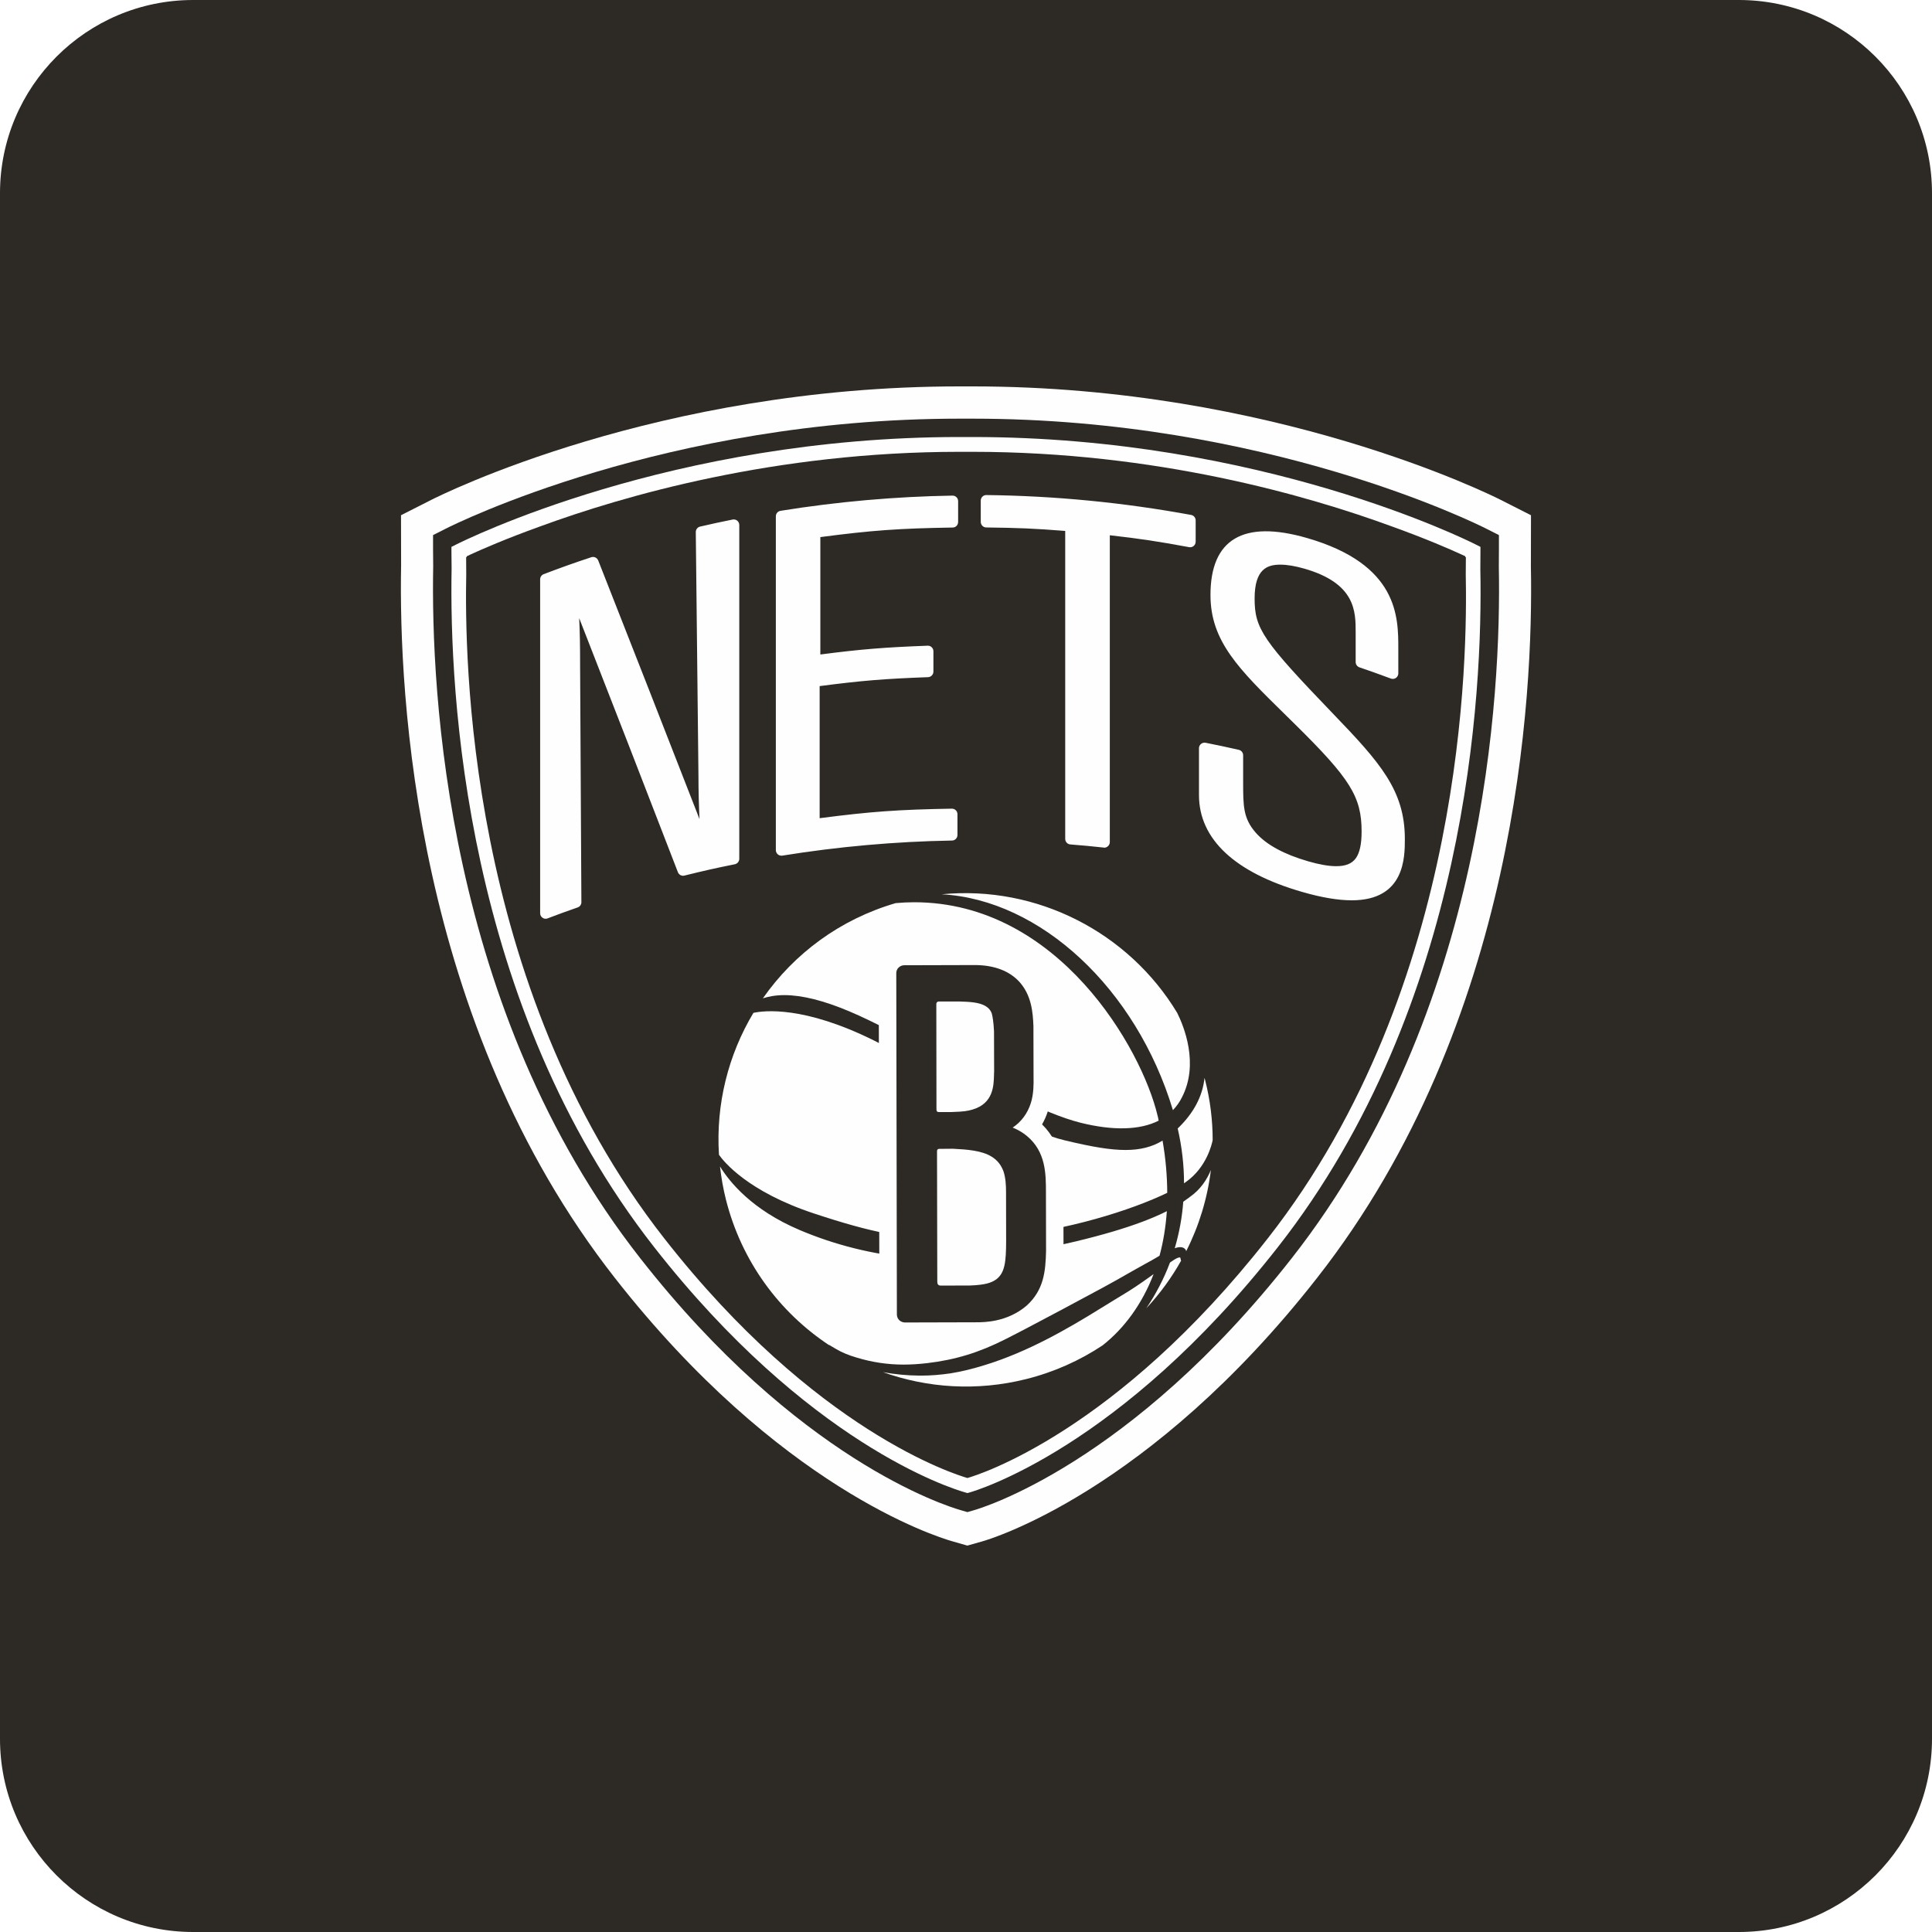
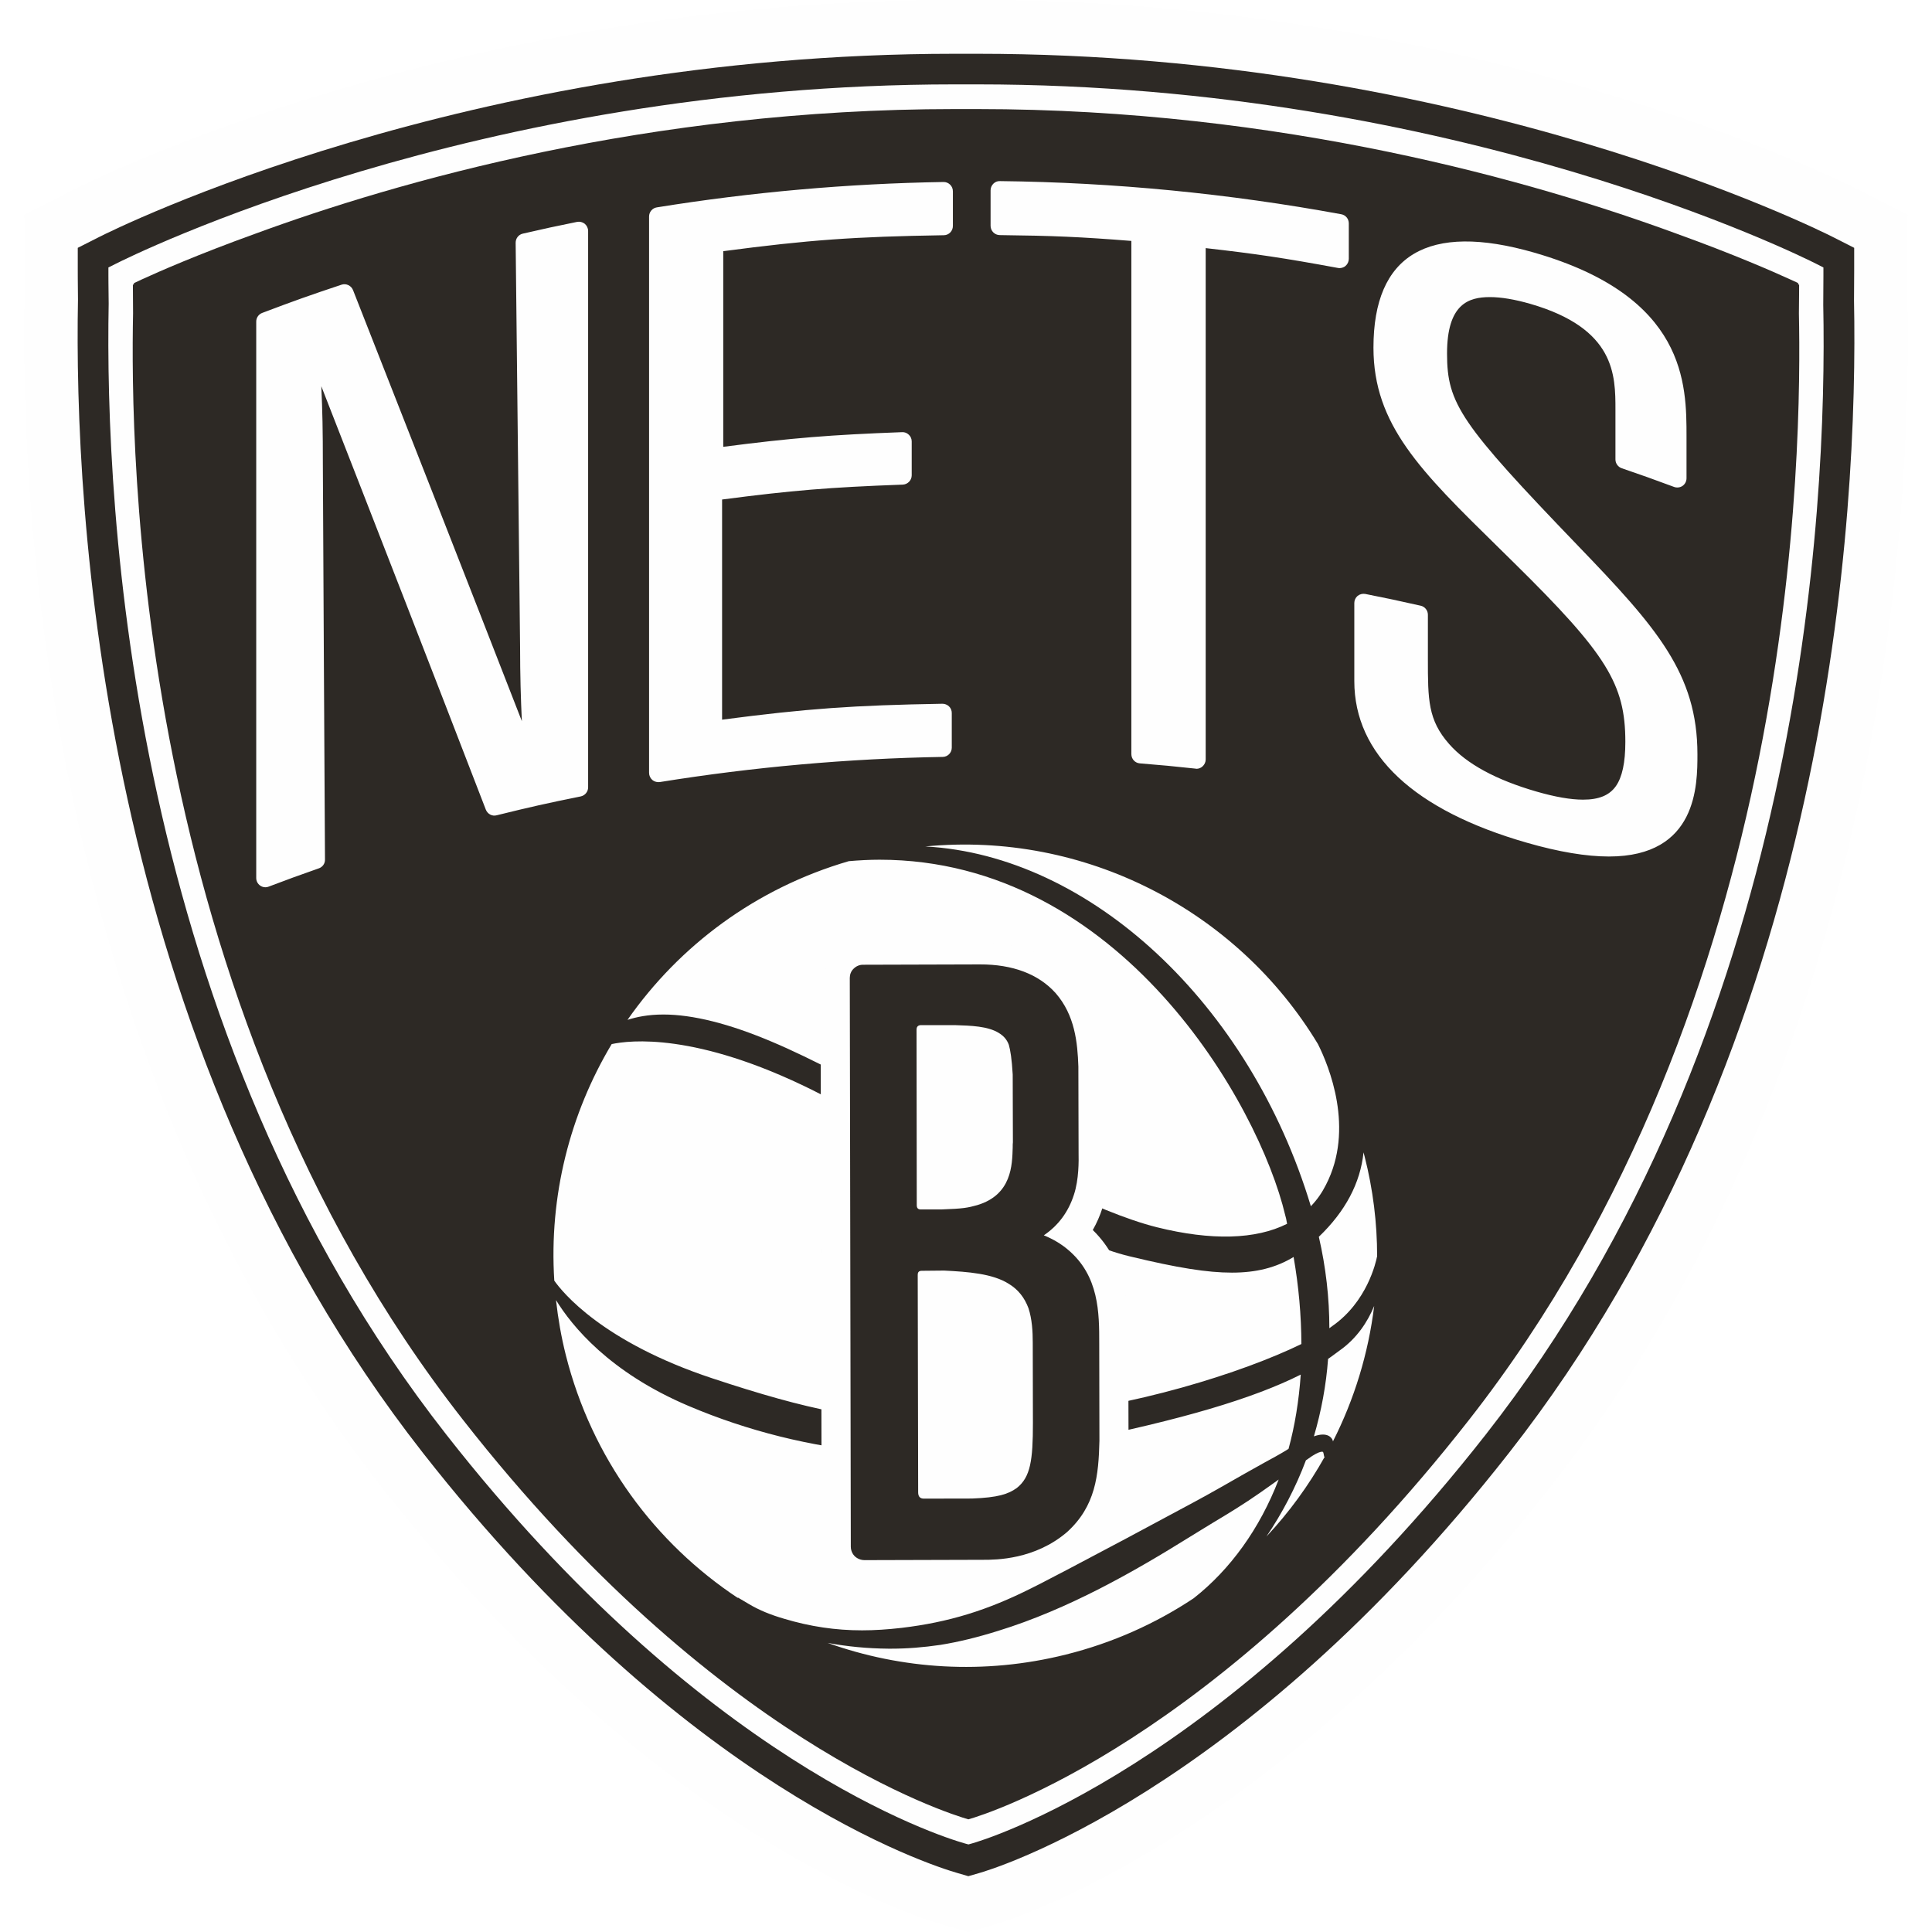
<svg xmlns="http://www.w3.org/2000/svg" width="80px" height="80px" viewBox="0 0 80 80" version="1.1">
-   <g id="iOS" stroke="none" stroke-width="1" fill="none" fill-rule="evenodd">
-     <g id="Pick-teams" transform="translate(-110, -233)" fill-rule="nonzero">
-       <g id="Group" transform="translate(8, 195)">
-         <g id="Group-10" transform="translate(8, 36)">
-           <g id="Container/Player-&amp;-Team-tiles/Teams/Team-tile/Large/Unselected" transform="translate(92, 0)">
-             <g id="Assets-exportable/Logos/Club-logos/Eastern-Conference/Brooklyn-Nets" transform="translate(2, 2)">
-               <g id="Group" fill="#2D2925">
-                 <rect id="Rectangle" x="0" y="0" width="80" height="80" rx="8" />
-               </g>
-               <g id="Group" transform="translate(16, 16)">
-                 <rect id="Rectangle" x="0" y="0" width="48" height="48" rx="20" />
-                 <g id="Group-3" transform="translate(0.6, 0)">
-                   <path d="M46.791,7.462 L46.795,5.335 L45.546,4.701 C45.167,4.51 36.146,0 23.682,0 L23.118,0 C10.606,0 1.63,4.511 1.258,4.699 L0.005,5.334 L0.009,7.418 C-0.092,12.761 0.569,26.333 8.862,36.919 C15.63,45.566 22.116,47.617 22.832,47.821 L23.456,48 L24.076,47.825 C24.355,47.746 30.982,45.801 37.935,36.919 C46.236,26.33 46.895,12.804 46.791,7.462 Z" id="Path" fill="#FEFEFE" />
-                   <path d="M45.463,7.472 C45.467,7.001 45.467,6.735 45.467,6.735 L45.467,6.157 L44.946,5.893 C44.58,5.707 35.831,1.336 23.682,1.336 L23.118,1.336 C10.977,1.336 2.218,5.707 1.854,5.893 L1.332,6.157 L1.332,6.735 C1.332,6.735 1.332,7.001 1.338,7.444 C1.239,12.642 1.873,25.84 9.905,36.093 C16.419,44.415 22.523,46.345 23.197,46.537 L23.458,46.613 L23.718,46.538 C23.982,46.465 30.2,44.639 36.893,36.093 C44.932,25.836 45.565,12.655 45.463,7.472 Z" id="Path" fill="#2D2925" />
-                   <path d="M23.458,45.201 C22.964,45.058 17.152,43.262 10.909,35.283 C2.679,24.78 2.643,11.026 2.706,7.787 C2.702,7.331 2.702,7.075 2.702,7.075 C2.702,7.075 2.71,7.071 2.727,7.061 L2.727,7.035 L2.91,6.948 C3.347,6.748 4.321,6.319 5.732,5.81 C9.239,4.52 15.519,2.709 23.121,2.709 L23.675,2.709 C31.263,2.709 37.526,4.511 41.038,5.8 C42.465,6.314 43.451,6.746 43.89,6.948 L44.074,7.032 L44.074,7.061 C44.088,7.071 44.099,7.075 44.099,7.075 C44.099,7.075 44.099,7.331 44.094,7.787 C44.157,11.026 44.124,24.78 35.892,35.283 C29.632,43.278 23.934,45.069 23.458,45.201 L23.458,45.201 Z M36.317,35.637 C44.183,25.597 44.802,12.666 44.698,7.574 C44.702,7.1 44.702,6.838 44.702,6.837 L44.702,6.645 L44.531,6.558 C44.173,6.375 35.606,2.096 23.68,2.096 L23.118,2.096 C11.201,2.096 2.629,6.375 2.267,6.558 L2.093,6.645 L2.093,6.837 C2.093,6.838 2.093,7.1 2.1,7.545 C2.003,12.656 2.625,25.601 10.484,35.637 C16.836,43.752 22.723,45.616 23.373,45.8 L23.461,45.825 L23.546,45.8 C23.798,45.731 29.787,43.971 36.317,35.637" id="Shape" fill="#FEFEFE" />
-                   <path d="M38.612,13.567 C35.689,10.527 35.351,10.034 35.351,8.784 C35.351,7.546 35.889,7.381 36.418,7.381 C36.692,7.381 37.031,7.437 37.42,7.549 C39.535,8.161 39.535,9.321 39.535,10.181 L39.535,11.415 C39.535,11.513 39.599,11.601 39.691,11.633 C40.201,11.808 40.457,11.899 40.993,12.098 C41.062,12.123 41.142,12.114 41.203,12.072 C41.265,12.027 41.301,11.957 41.301,11.881 L41.301,10.85 C41.301,9.548 41.301,7.368 37.518,6.277 C34.873,5.514 33.523,6.33 33.523,8.638 C33.523,10.554 34.691,11.701 36.628,13.601 L37.019,13.986 C39.316,16.249 39.781,16.996 39.781,18.432 C39.781,18.946 39.704,19.306 39.546,19.532 C39.382,19.762 39.123,19.867 38.729,19.867 C38.422,19.867 38.034,19.799 37.575,19.667 C36.568,19.376 35.838,18.979 35.404,18.486 C34.876,17.888 34.876,17.38 34.876,16.368 L34.876,15.273 C34.876,15.221 34.858,15.171 34.826,15.13 C34.794,15.089 34.749,15.061 34.699,15.049 C34.133,14.921 33.862,14.865 33.32,14.756 C33.253,14.744 33.183,14.762 33.13,14.805 C33.077,14.849 33.047,14.914 33.047,14.982 L33.047,16.921 C33.047,18.744 34.529,20.133 37.338,20.938 C38.129,21.166 38.814,21.28 39.373,21.28 C41.572,21.28 41.572,19.5 41.572,18.74 C41.572,16.736 40.557,15.587 38.612,13.567 Z M32.724,5.323 C29.932,4.809 27.078,4.531 24.242,4.499 C24.18,4.497 24.121,4.522 24.079,4.565 C24.035,4.61 24.011,4.667 24.011,4.729 L24.011,5.61 C24.011,5.736 24.111,5.839 24.237,5.841 C25.566,5.856 26.25,5.885 27.508,5.985 L27.508,18.735 C27.508,18.855 27.597,18.955 27.717,18.966 C28.272,19.01 28.542,19.036 29.101,19.096 C29.108,19.099 29.119,19.101 29.125,19.101 C29.182,19.101 29.235,19.079 29.278,19.04 C29.326,18.996 29.355,18.935 29.355,18.868 L29.355,6.164 C30.617,6.307 31.309,6.412 32.641,6.657 C32.708,6.67 32.779,6.65 32.829,6.606 C32.88,6.564 32.91,6.498 32.91,6.43 L32.91,5.55 C32.91,5.438 32.833,5.343 32.724,5.323 Z M22.842,4.522 C20.466,4.561 18.069,4.773 15.719,5.152 C15.607,5.17 15.526,5.267 15.526,5.379 L15.526,19.202 C15.526,19.27 15.557,19.334 15.607,19.378 C15.65,19.413 15.703,19.432 15.756,19.432 C15.767,19.432 15.78,19.432 15.791,19.43 C18.109,19.056 20.474,18.845 22.822,18.805 C22.945,18.804 23.046,18.701 23.046,18.576 L23.046,17.714 C23.046,17.653 23.023,17.592 22.977,17.55 C22.935,17.507 22.87,17.483 22.813,17.485 C20.615,17.522 19.44,17.605 17.34,17.88 L17.34,12.41 C19.083,12.183 20.005,12.107 21.829,12.04 C21.952,12.035 22.051,11.932 22.051,11.809 L22.051,10.967 C22.051,10.904 22.026,10.844 21.98,10.801 C21.936,10.758 21.876,10.733 21.812,10.737 C20.028,10.804 19.066,10.881 17.369,11.101 L17.369,6.24 C19.507,5.959 20.624,5.88 22.85,5.844 C22.975,5.843 23.074,5.74 23.074,5.614 L23.074,4.753 C23.074,4.69 23.049,4.63 23.007,4.589 C22.963,4.545 22.902,4.521 22.842,4.522 Z M13.738,5.513 C13.189,5.624 12.925,5.681 12.388,5.805 C12.283,5.829 12.21,5.924 12.211,6.034 L12.321,16.088 C12.321,16.756 12.339,17.369 12.365,17.917 C11.014,14.444 9.603,10.848 8.171,7.207 C8.124,7.094 7.999,7.034 7.882,7.074 C7.085,7.34 6.699,7.477 5.913,7.775 C5.826,7.807 5.766,7.895 5.766,7.989 L5.766,21.813 C5.766,21.889 5.802,21.96 5.864,22.002 C5.901,22.029 5.948,22.044 5.996,22.044 C6.021,22.044 6.05,22.038 6.075,22.028 C6.56,21.843 6.805,21.755 7.322,21.574 C7.413,21.542 7.476,21.455 7.474,21.357 C7.456,18.086 7.437,14.815 7.421,11.547 C7.421,10.686 7.411,10.205 7.383,9.596 C8.794,13.205 10.168,16.737 11.471,20.117 C11.515,20.225 11.628,20.286 11.741,20.256 C12.578,20.049 12.988,19.956 13.828,19.787 C13.933,19.764 14.012,19.671 14.012,19.561 L14.012,5.738 C14.012,5.669 13.98,5.604 13.928,5.559 C13.873,5.517 13.803,5.499 13.738,5.513 Z M31.108,36.802 C30.975,36.895 30.844,36.992 30.696,37.093 C30.311,37.363 29.936,37.592 29.535,37.832 C29.35,37.947 29.158,38.06 28.96,38.185 C27.591,39.036 25.952,39.979 24.194,40.52 C23.685,40.679 23.216,40.794 22.76,40.867 C22.336,40.929 21.94,40.961 21.546,40.961 L21.47,40.961 C20.951,40.957 20.447,40.907 19.963,40.818 C21.802,41.474 23.844,41.615 25.879,41.108 C27.043,40.818 28.112,40.337 29.057,39.708 C29.964,38.995 30.698,37.982 31.168,36.758 C31.148,36.773 31.13,36.788 31.108,36.802 Z M21.798,40.444 C22.966,40.305 23.933,40.009 25.035,39.453 C25.196,39.374 25.354,39.292 25.511,39.209 C25.645,39.139 25.778,39.068 25.912,39 C26.847,38.509 27.85,37.975 29.063,37.32 C29.49,37.091 29.916,36.845 30.33,36.609 L30.815,36.338 C31.002,36.236 31.177,36.141 31.355,36.033 C31.371,36.022 31.393,36.009 31.414,35.996 C31.569,35.426 31.67,34.806 31.717,34.152 C30.525,34.751 28.734,35.277 26.107,35.807 C22.743,36.479 19.452,36.179 16.513,34.933 C14.538,34.097 13.606,32.939 13.214,32.301 C13.264,32.755 13.343,33.209 13.457,33.664 C14.105,36.239 15.677,38.342 17.737,39.704 L17.727,39.687 L18.017,39.858 C18.251,39.998 18.542,40.12 18.883,40.218 C19.525,40.411 20.156,40.505 20.818,40.505 C21.129,40.505 21.453,40.484 21.798,40.444 Z M32.283,36.111 C32.275,36.069 32.265,36.068 32.244,36.068 C32.212,36.068 32.142,36.083 31.999,36.175 C31.973,36.195 31.945,36.212 31.916,36.232 C31.892,36.248 31.867,36.264 31.846,36.28 C31.591,36.96 31.252,37.602 30.864,38.175 C31.427,37.574 31.913,36.906 32.313,36.192 L32.3,36.192 L32.283,36.111 Z M32.675,33.559 C32.639,33.584 32.606,33.609 32.57,33.636 C32.514,33.677 32.457,33.72 32.396,33.762 C32.348,34.415 32.227,35.061 32.044,35.686 C32.365,35.572 32.476,35.703 32.509,35.778 C32.511,35.789 32.514,35.801 32.517,35.811 C33.047,34.766 33.396,33.629 33.541,32.446 C33.378,32.842 33.112,33.253 32.675,33.559 Z M32.428,32.999 C32.453,32.98 32.478,32.962 32.501,32.946 C33.362,32.345 33.584,31.369 33.614,31.208 C33.614,30.39 33.514,29.559 33.303,28.73 C33.295,28.696 33.287,28.664 33.277,28.631 C33.198,29.392 32.825,30.097 32.166,30.728 C32.341,31.487 32.428,32.25 32.428,32.999 Z M17.096,34.244 C19.522,35.048 20.87,35.305 22.641,35.305 C23.285,35.305 24.018,35.267 24.953,35.189 C27.539,34.965 30.267,34.106 31.733,33.392 C31.73,32.676 31.665,31.951 31.539,31.23 C31.104,31.494 30.613,31.618 30.007,31.618 C29.398,31.618 28.662,31.502 27.468,31.214 C26.057,30.877 24.037,29.669 22.257,28.604 C21.28,28.018 20.358,27.465 19.594,27.087 C16.687,25.642 15.037,25.845 14.597,25.94 C13.559,27.675 13.037,29.715 13.171,31.817 C13.367,32.098 14.362,33.338 17.096,34.244 L17.096,34.244 Z M18.579,25.883 C19.568,26.298 20.864,26.996 22.234,27.738 C24.396,28.905 26.632,30.113 28.145,30.491 C29.494,30.826 30.601,30.797 31.378,30.404 C31.375,30.39 31.373,30.374 31.369,30.36 C31.359,30.303 31.349,30.249 31.332,30.193 C30.675,27.424 27.226,21.36 21.252,21.36 C21.001,21.36 20.743,21.373 20.488,21.396 C18.179,22.069 16.278,23.494 14.99,25.338 C15.208,25.268 15.494,25.206 15.882,25.206 C16.611,25.206 17.519,25.433 18.579,25.883 Z M31.968,29.969 C32.125,29.806 32.247,29.627 32.341,29.44 C33.063,28.046 32.416,26.484 32.145,25.94 C30.136,22.61 26.344,20.648 22.39,21.03 C26.483,21.251 30.449,24.933 31.968,29.969 Z" id="Shape" fill="#FEFEFE" />
-                   <path d="M27.432,33.286 C27.432,32.537 27.432,31.423 26.55,30.559 C26.649,30.386 26.729,30.203 26.789,30.013 C26.937,29.567 26.949,29.078 26.941,28.76 L26.937,26.698 L26.937,26.666 C26.913,25.9 26.797,25.089 26.174,24.386 C25.615,23.753 24.774,23.42 23.74,23.42 L20.955,23.427 C20.652,23.427 20.351,23.546 20.129,23.769 C19.915,23.986 19.787,24.283 19.787,24.597 L19.814,38.138 C19.814,38.54 20.018,38.913 20.361,39.12 C20.55,39.235 20.765,39.299 20.992,39.299 L23.824,39.294 C24.847,39.291 25.702,38.999 26.371,38.421 L26.38,38.415 C27.314,37.573 27.414,36.581 27.438,35.631 L27.438,35.62 L27.432,33.286 Z" id="Path" fill="#FEFEFE" />
-                   <path d="M23.681,29.941 C23.441,30.009 23.326,30.029 22.806,30.047 L22.289,30.049 C22.2,30.051 22.177,30.009 22.177,29.941 C22.177,29.899 22.171,25.589 22.171,25.589 C22.171,25.519 22.195,25.478 22.268,25.47 L23.133,25.47 C23.516,25.482 23.941,25.494 24.215,25.663 C24.342,25.741 24.418,25.834 24.465,25.958 C24.502,26.088 24.539,26.312 24.56,26.696 L24.565,28.381 C24.56,28.409 24.56,28.453 24.56,28.509 C24.547,28.944 24.539,29.683 23.681,29.941 Z M24.658,36.972 C24.45,37.12 24.197,37.207 23.549,37.231 C23.549,37.231 22.437,37.233 22.351,37.233 C22.251,37.233 22.211,37.172 22.211,37.076 C22.211,36.252 22.2,31.711 22.2,31.673 C22.2,31.63 22.211,31.572 22.297,31.572 C22.381,31.572 22.857,31.567 22.857,31.567 C23.447,31.596 24.063,31.642 24.465,31.897 C24.696,32.039 24.852,32.236 24.952,32.502 C25.041,32.774 25.058,33.075 25.058,33.355 L25.062,35.358 C25.062,36.272 25.005,36.702 24.658,36.972 Z M26.71,33.379 C26.71,32.621 26.71,31.695 25.926,31.042 C25.763,30.905 25.566,30.786 25.333,30.691 C25.696,30.445 25.945,30.107 26.082,29.683 C26.208,29.302 26.201,28.832 26.197,28.648 L26.192,26.498 C26.171,25.902 26.107,25.224 25.627,24.674 C25.203,24.201 24.56,23.958 23.744,23.961 L20.841,23.969 C20.755,23.969 20.674,24.002 20.607,24.067 C20.542,24.129 20.513,24.212 20.513,24.297 L20.538,38.427 C20.538,38.539 20.595,38.652 20.694,38.709 C20.749,38.743 20.813,38.761 20.878,38.761 L23.833,38.753 C24.146,38.753 25.109,38.75 25.911,38.063 C26.622,37.416 26.694,36.654 26.715,35.796 L26.71,33.379 L26.71,33.379 Z" id="Shape" fill="#2D2925" />
-                 </g>
-               </g>
+   <g id="Specifications" stroke="none" stroke-width="1" fill="none" fill-rule="evenodd">
+     <g id="Teams" transform="translate(-48, -597)" fill-rule="nonzero">
+       <g id="Group-6" transform="translate(48, 512)">
+         <g id="Group-3" transform="translate(0, 48)">
+           <g id="Group" transform="translate(0, 37)">
+             <rect id="Rectangle" x="0" y="0" width="80" height="80" rx="20" />
+             <g id="Group-3" transform="translate(1, 0)">
+               <path d="M77.985,12.437 L77.992,8.892 L75.91,7.834 C75.279,7.516 60.243,0 39.469,0 L38.53,0 C17.677,0 2.716,7.518 2.096,7.832 L0.008,8.889 L0.014,12.364 C-0.154,21.269 0.949,43.888 14.769,61.531 C26.05,75.943 36.861,79.361 38.054,79.702 L39.093,80 L40.127,79.708 C40.592,79.577 51.637,76.334 63.226,61.531 C77.059,43.884 78.158,21.34 77.985,12.437 Z" id="Path" fill="#FEFEFE" />
+               <path d="M75.771,12.454 C75.778,11.668 75.778,11.225 75.778,11.225 L75.778,10.262 L74.909,9.821 C74.301,9.512 59.718,2.227 39.47,2.227 L38.531,2.227 C18.295,2.227 3.697,9.512 3.091,9.821 L2.22,10.262 L2.22,11.225 C2.22,11.225 2.22,11.668 2.229,12.407 C2.065,21.069 3.122,43.066 16.508,60.155 C27.365,74.025 37.539,77.241 38.661,77.562 L39.097,77.689 L39.529,77.564 C39.97,77.442 50.334,74.399 61.488,60.155 C74.887,43.059 75.941,21.092 75.771,12.454 Z" id="Path" fill="#2D2925" />
+               <path d="M39.097,75.335 C38.273,75.097 28.587,72.103 18.182,58.805 C4.465,41.3 4.405,18.377 4.51,12.978 C4.503,12.219 4.503,11.791 4.503,11.791 C4.503,11.791 4.516,11.785 4.545,11.769 L4.545,11.725 L4.851,11.58 C5.579,11.246 7.202,10.532 9.554,9.684 C15.398,7.534 25.866,4.516 38.534,4.516 L39.458,4.516 C52.105,4.516 62.544,7.518 68.396,9.666 C70.774,10.523 72.418,11.244 73.151,11.58 L73.456,11.72 L73.456,11.769 C73.481,11.785 73.498,11.791 73.498,11.791 C73.498,11.791 73.498,12.219 73.489,12.978 C73.596,18.377 73.54,41.3 59.82,58.805 C49.387,72.13 39.89,75.114 39.097,75.335 L39.097,75.335 Z M60.528,59.394 C73.638,42.662 74.67,21.11 74.497,12.624 C74.504,11.834 74.504,11.397 74.504,11.395 L74.504,11.075 L74.218,10.93 C73.622,10.625 59.344,3.494 39.467,3.494 L38.53,3.494 C18.669,3.494 4.381,10.625 3.779,10.93 L3.489,11.075 L3.489,11.395 C3.489,11.397 3.489,11.834 3.5,12.575 C3.338,21.093 4.374,42.668 17.473,59.394 C28.06,72.92 37.872,76.027 38.955,76.334 L39.101,76.374 L39.243,76.334 C39.664,76.218 49.644,73.285 60.528,59.394" id="Shape" fill="#FEFEFE" />
+               <path d="M64.353,22.611 C59.481,17.545 58.919,16.724 58.919,14.641 C58.919,12.577 59.816,12.302 60.697,12.302 C61.153,12.302 61.718,12.395 62.367,12.582 C65.892,13.601 65.892,15.535 65.892,16.969 L65.892,19.025 C65.892,19.188 65.998,19.335 66.151,19.388 C67.001,19.68 67.429,19.831 68.321,20.163 C68.436,20.205 68.569,20.189 68.671,20.12 C68.775,20.045 68.835,19.929 68.835,19.802 L68.835,18.084 C68.835,15.914 68.835,12.279 62.53,10.461 C58.121,9.19 55.872,10.55 55.872,14.396 C55.872,17.59 57.818,19.502 61.047,22.669 L61.698,23.31 C65.527,27.082 66.302,28.326 66.302,30.719 C66.302,31.576 66.173,32.177 65.91,32.553 C65.637,32.936 65.206,33.112 64.548,33.112 C64.036,33.112 63.39,32.998 62.626,32.778 C60.947,32.293 59.729,31.632 59.007,30.81 C58.126,29.813 58.126,28.967 58.126,27.281 L58.126,25.455 C58.126,25.369 58.097,25.285 58.043,25.217 C57.99,25.149 57.915,25.101 57.831,25.082 C56.888,24.868 56.436,24.774 55.533,24.594 C55.422,24.574 55.305,24.603 55.216,24.674 C55.128,24.748 55.079,24.857 55.079,24.97 L55.079,28.202 C55.079,31.24 57.548,33.555 62.229,34.897 C63.549,35.277 64.689,35.466 65.622,35.466 C69.287,35.466 69.287,32.5 69.287,31.233 C69.287,27.893 67.595,25.978 64.353,22.611 Z M54.541,8.872 C49.886,8.015 45.129,7.552 40.404,7.499 C40.3,7.494 40.202,7.536 40.131,7.608 C40.058,7.683 40.018,7.779 40.018,7.881 L40.018,9.35 C40.018,9.56 40.185,9.731 40.395,9.735 C42.609,9.76 43.75,9.809 45.847,9.976 L45.847,31.224 C45.847,31.425 45.995,31.592 46.194,31.609 C47.12,31.683 47.57,31.727 48.502,31.827 C48.513,31.832 48.531,31.834 48.542,31.834 C48.637,31.834 48.726,31.799 48.796,31.734 C48.876,31.661 48.925,31.558 48.925,31.447 L48.925,10.274 C51.029,10.512 52.182,10.686 54.401,11.095 C54.514,11.117 54.632,11.084 54.716,11.011 C54.8,10.939 54.851,10.83 54.851,10.717 L54.851,9.25 C54.851,9.063 54.722,8.905 54.541,8.872 Z M38.07,7.536 C34.11,7.601 30.116,7.955 26.198,8.587 C26.012,8.616 25.877,8.778 25.877,8.965 L25.877,32.003 C25.877,32.117 25.928,32.224 26.012,32.297 C26.083,32.355 26.171,32.386 26.26,32.386 C26.278,32.386 26.3,32.386 26.318,32.384 C30.182,31.761 34.123,31.409 38.036,31.342 C38.242,31.34 38.411,31.169 38.411,30.96 L38.411,29.524 C38.411,29.422 38.371,29.319 38.296,29.25 C38.225,29.179 38.116,29.139 38.021,29.141 C34.358,29.203 32.401,29.341 28.9,29.8 L28.9,20.684 C31.805,20.305 33.342,20.178 36.382,20.067 C36.586,20.058 36.752,19.887 36.752,19.682 L36.752,18.278 C36.752,18.173 36.71,18.073 36.633,18.002 C36.559,17.93 36.46,17.888 36.353,17.895 C33.38,18.006 31.776,18.135 28.948,18.502 L28.948,10.401 C32.511,9.931 34.374,9.8 38.083,9.74 C38.291,9.738 38.457,9.566 38.457,9.357 L38.457,7.921 C38.457,7.817 38.415,7.717 38.344,7.648 C38.271,7.574 38.169,7.534 38.07,7.536 Z M22.896,9.188 C21.982,9.373 21.541,9.468 20.646,9.675 C20.471,9.715 20.35,9.873 20.352,10.056 L20.536,26.813 C20.536,27.926 20.565,28.948 20.609,29.862 C18.357,24.073 16.005,18.079 13.618,12.012 C13.54,11.823 13.332,11.723 13.137,11.79 C11.809,12.233 11.164,12.462 9.856,12.958 C9.709,13.012 9.61,13.158 9.61,13.314 L9.61,36.355 C9.61,36.481 9.669,36.599 9.774,36.671 C9.835,36.715 9.913,36.74 9.993,36.74 C10.035,36.74 10.084,36.731 10.126,36.713 C10.934,36.406 11.341,36.259 12.203,35.956 C12.356,35.903 12.46,35.758 12.457,35.596 C12.426,30.143 12.395,24.692 12.369,19.246 C12.369,17.81 12.351,17.009 12.305,15.994 C14.656,22.008 16.946,27.895 19.118,33.528 C19.192,33.708 19.38,33.811 19.568,33.759 C20.963,33.414 21.647,33.261 23.047,32.978 C23.222,32.94 23.353,32.785 23.353,32.602 L23.353,9.564 C23.353,9.448 23.299,9.339 23.213,9.266 C23.122,9.195 23.005,9.166 22.896,9.188 Z M51.847,61.337 C51.626,61.491 51.406,61.653 51.161,61.822 C50.518,62.272 49.894,62.653 49.225,63.053 C48.917,63.245 48.596,63.434 48.266,63.641 C45.985,65.061 43.253,66.632 40.323,67.533 C39.475,67.798 38.693,67.99 37.934,68.112 C37.227,68.215 36.567,68.268 35.91,68.268 L35.784,68.268 C34.918,68.261 34.078,68.179 33.272,68.03 C36.337,69.123 39.741,69.359 43.131,68.513 C45.071,68.03 46.853,67.228 48.428,66.18 C49.94,64.992 51.163,63.303 51.947,61.264 C51.914,61.288 51.883,61.313 51.847,61.337 Z M36.331,67.407 C38.277,67.175 39.889,66.681 41.725,65.755 C41.993,65.624 42.256,65.486 42.518,65.348 C42.741,65.232 42.963,65.114 43.186,65.001 C44.745,64.182 46.417,63.291 48.439,62.201 C49.15,61.818 49.861,61.408 50.55,61.015 L51.358,60.563 C51.67,60.393 51.962,60.236 52.259,60.055 C52.286,60.037 52.321,60.015 52.356,59.993 C52.616,59.043 52.784,58.01 52.861,56.919 C50.875,57.919 47.89,58.795 43.512,59.679 C37.905,60.799 32.42,60.298 27.522,58.221 C24.231,56.828 22.676,54.898 22.023,53.834 C22.107,54.591 22.238,55.348 22.428,56.107 C23.509,60.398 26.129,63.903 29.561,66.174 L29.545,66.145 L30.028,66.43 C30.418,66.663 30.903,66.866 31.472,67.03 C32.542,67.351 33.593,67.509 34.696,67.509 C35.214,67.509 35.755,67.473 36.331,67.407 Z M53.805,60.184 C53.791,60.115 53.776,60.113 53.74,60.113 C53.687,60.113 53.57,60.138 53.331,60.291 C53.289,60.324 53.242,60.353 53.193,60.387 C53.154,60.414 53.112,60.44 53.076,60.467 C52.651,61.6 52.086,62.67 51.44,63.625 C52.379,62.624 53.189,61.511 53.855,60.32 L53.833,60.32 L53.805,60.184 Z M54.458,55.931 C54.398,55.973 54.343,56.016 54.283,56.06 C54.19,56.129 54.095,56.2 53.993,56.269 C53.913,57.358 53.712,58.435 53.406,59.476 C53.942,59.287 54.126,59.505 54.181,59.63 C54.186,59.648 54.19,59.668 54.194,59.686 C55.078,57.943 55.66,56.049 55.902,54.077 C55.629,54.736 55.186,55.421 54.458,55.931 Z M54.046,54.999 C54.088,54.967 54.13,54.936 54.168,54.909 C55.603,53.908 55.973,52.281 56.024,52.014 C56.024,50.65 55.857,49.265 55.505,47.883 C55.492,47.827 55.479,47.774 55.461,47.718 C55.33,48.987 54.708,50.162 53.61,51.213 C53.902,52.479 54.046,53.75 54.046,54.999 Z M28.494,57.073 C32.537,58.413 34.783,58.842 37.734,58.842 C38.809,58.842 40.031,58.778 41.588,58.649 C45.899,58.275 50.445,56.844 52.888,55.653 C52.883,54.46 52.775,53.251 52.565,52.049 C51.84,52.49 51.021,52.697 50.011,52.697 C48.997,52.697 47.77,52.503 45.78,52.023 C43.428,51.462 40.062,49.448 37.094,47.674 C35.467,46.697 33.93,45.775 32.657,45.145 C27.811,42.737 25.061,43.075 24.328,43.234 C22.599,46.125 21.729,49.526 21.952,53.029 C22.278,53.496 23.936,55.564 28.494,57.073 L28.494,57.073 Z M30.965,43.138 C32.613,43.83 34.774,44.994 37.057,46.229 C40.66,48.174 44.387,50.189 46.909,50.819 C49.156,51.377 51.001,51.328 52.297,50.674 C52.292,50.65 52.288,50.623 52.281,50.6 C52.266,50.505 52.248,50.416 52.219,50.322 C51.125,45.706 45.377,35.599 35.42,35.599 C35.002,35.599 34.572,35.622 34.147,35.659 C30.298,36.781 27.13,39.156 24.984,42.23 C25.347,42.114 25.823,42.009 26.47,42.009 C27.685,42.009 29.198,42.388 30.965,43.138 Z M53.28,49.948 C53.541,49.677 53.745,49.379 53.902,49.067 C55.104,46.743 54.026,44.139 53.574,43.234 C50.226,37.683 43.906,34.413 37.316,35.05 C44.139,35.419 50.749,41.555 53.28,49.948 Z" id="Shape" fill="#FEFEFE" />
+               <path d="M45.72,55.477 C45.72,54.228 45.72,52.372 44.25,50.932 C44.414,50.643 44.548,50.338 44.649,50.022 C44.895,49.278 44.914,48.464 44.901,47.934 L44.895,44.497 L44.895,44.444 C44.855,43.166 44.662,41.816 43.623,40.643 C42.691,39.588 41.289,39.034 39.567,39.034 L34.925,39.045 C34.42,39.045 33.918,39.243 33.548,39.614 C33.191,39.977 32.979,40.471 32.979,40.994 L33.023,63.563 C33.023,64.233 33.364,64.856 33.935,65.201 C34.25,65.392 34.608,65.499 34.987,65.499 L39.706,65.49 C41.411,65.486 42.837,64.998 43.951,64.035 L43.967,64.026 C45.523,62.621 45.69,60.968 45.729,59.385 L45.729,59.367 L45.72,55.477 Z" id="Path" fill="#FEFEFE" />
+               <path d="M39.468,49.901 C39.069,50.014 38.876,50.048 38.01,50.079 L37.149,50.081 C37.001,50.086 36.961,50.014 36.961,49.901 C36.961,49.832 36.952,42.648 36.952,42.648 C36.952,42.532 36.992,42.463 37.114,42.449 L38.555,42.449 C39.193,42.469 39.902,42.489 40.358,42.772 C40.57,42.901 40.697,43.057 40.774,43.264 C40.836,43.48 40.898,43.854 40.934,44.493 L40.942,47.301 C40.934,47.348 40.934,47.422 40.934,47.515 C40.912,48.241 40.898,49.471 39.468,49.901 Z M41.097,61.619 C40.75,61.866 40.329,62.011 39.248,62.051 C39.248,62.051 37.395,62.055 37.251,62.055 C37.085,62.055 37.019,61.953 37.019,61.793 C37.019,60.419 37.001,52.852 37.001,52.788 C37.001,52.717 37.019,52.621 37.162,52.621 C37.302,52.621 38.095,52.612 38.095,52.612 C39.078,52.661 40.105,52.736 40.774,53.162 C41.16,53.398 41.421,53.727 41.587,54.17 C41.735,54.624 41.764,55.125 41.764,55.592 L41.771,58.931 C41.771,60.453 41.675,61.17 41.097,61.619 Z M44.517,55.632 C44.517,54.368 44.517,52.826 43.21,51.737 C42.938,51.508 42.61,51.31 42.222,51.152 C42.827,50.742 43.241,50.179 43.469,49.471 C43.679,48.837 43.668,48.054 43.662,47.747 L43.653,44.163 C43.618,43.17 43.511,42.04 42.712,41.123 C42.005,40.335 40.934,39.93 39.574,39.934 L34.735,39.948 C34.591,39.948 34.456,40.003 34.346,40.112 C34.237,40.215 34.188,40.353 34.188,40.495 L34.23,64.045 C34.23,64.232 34.326,64.419 34.49,64.515 C34.582,64.572 34.689,64.602 34.797,64.602 L39.722,64.588 C40.243,64.588 41.848,64.584 43.186,63.438 C44.37,62.36 44.49,61.09 44.525,59.661 L44.517,55.632 L44.517,55.632 Z" id="Shape" fill="#2D2925" />
            </g>
          </g>
        </g>
      </g>
    </g>
  </g>
</svg>
